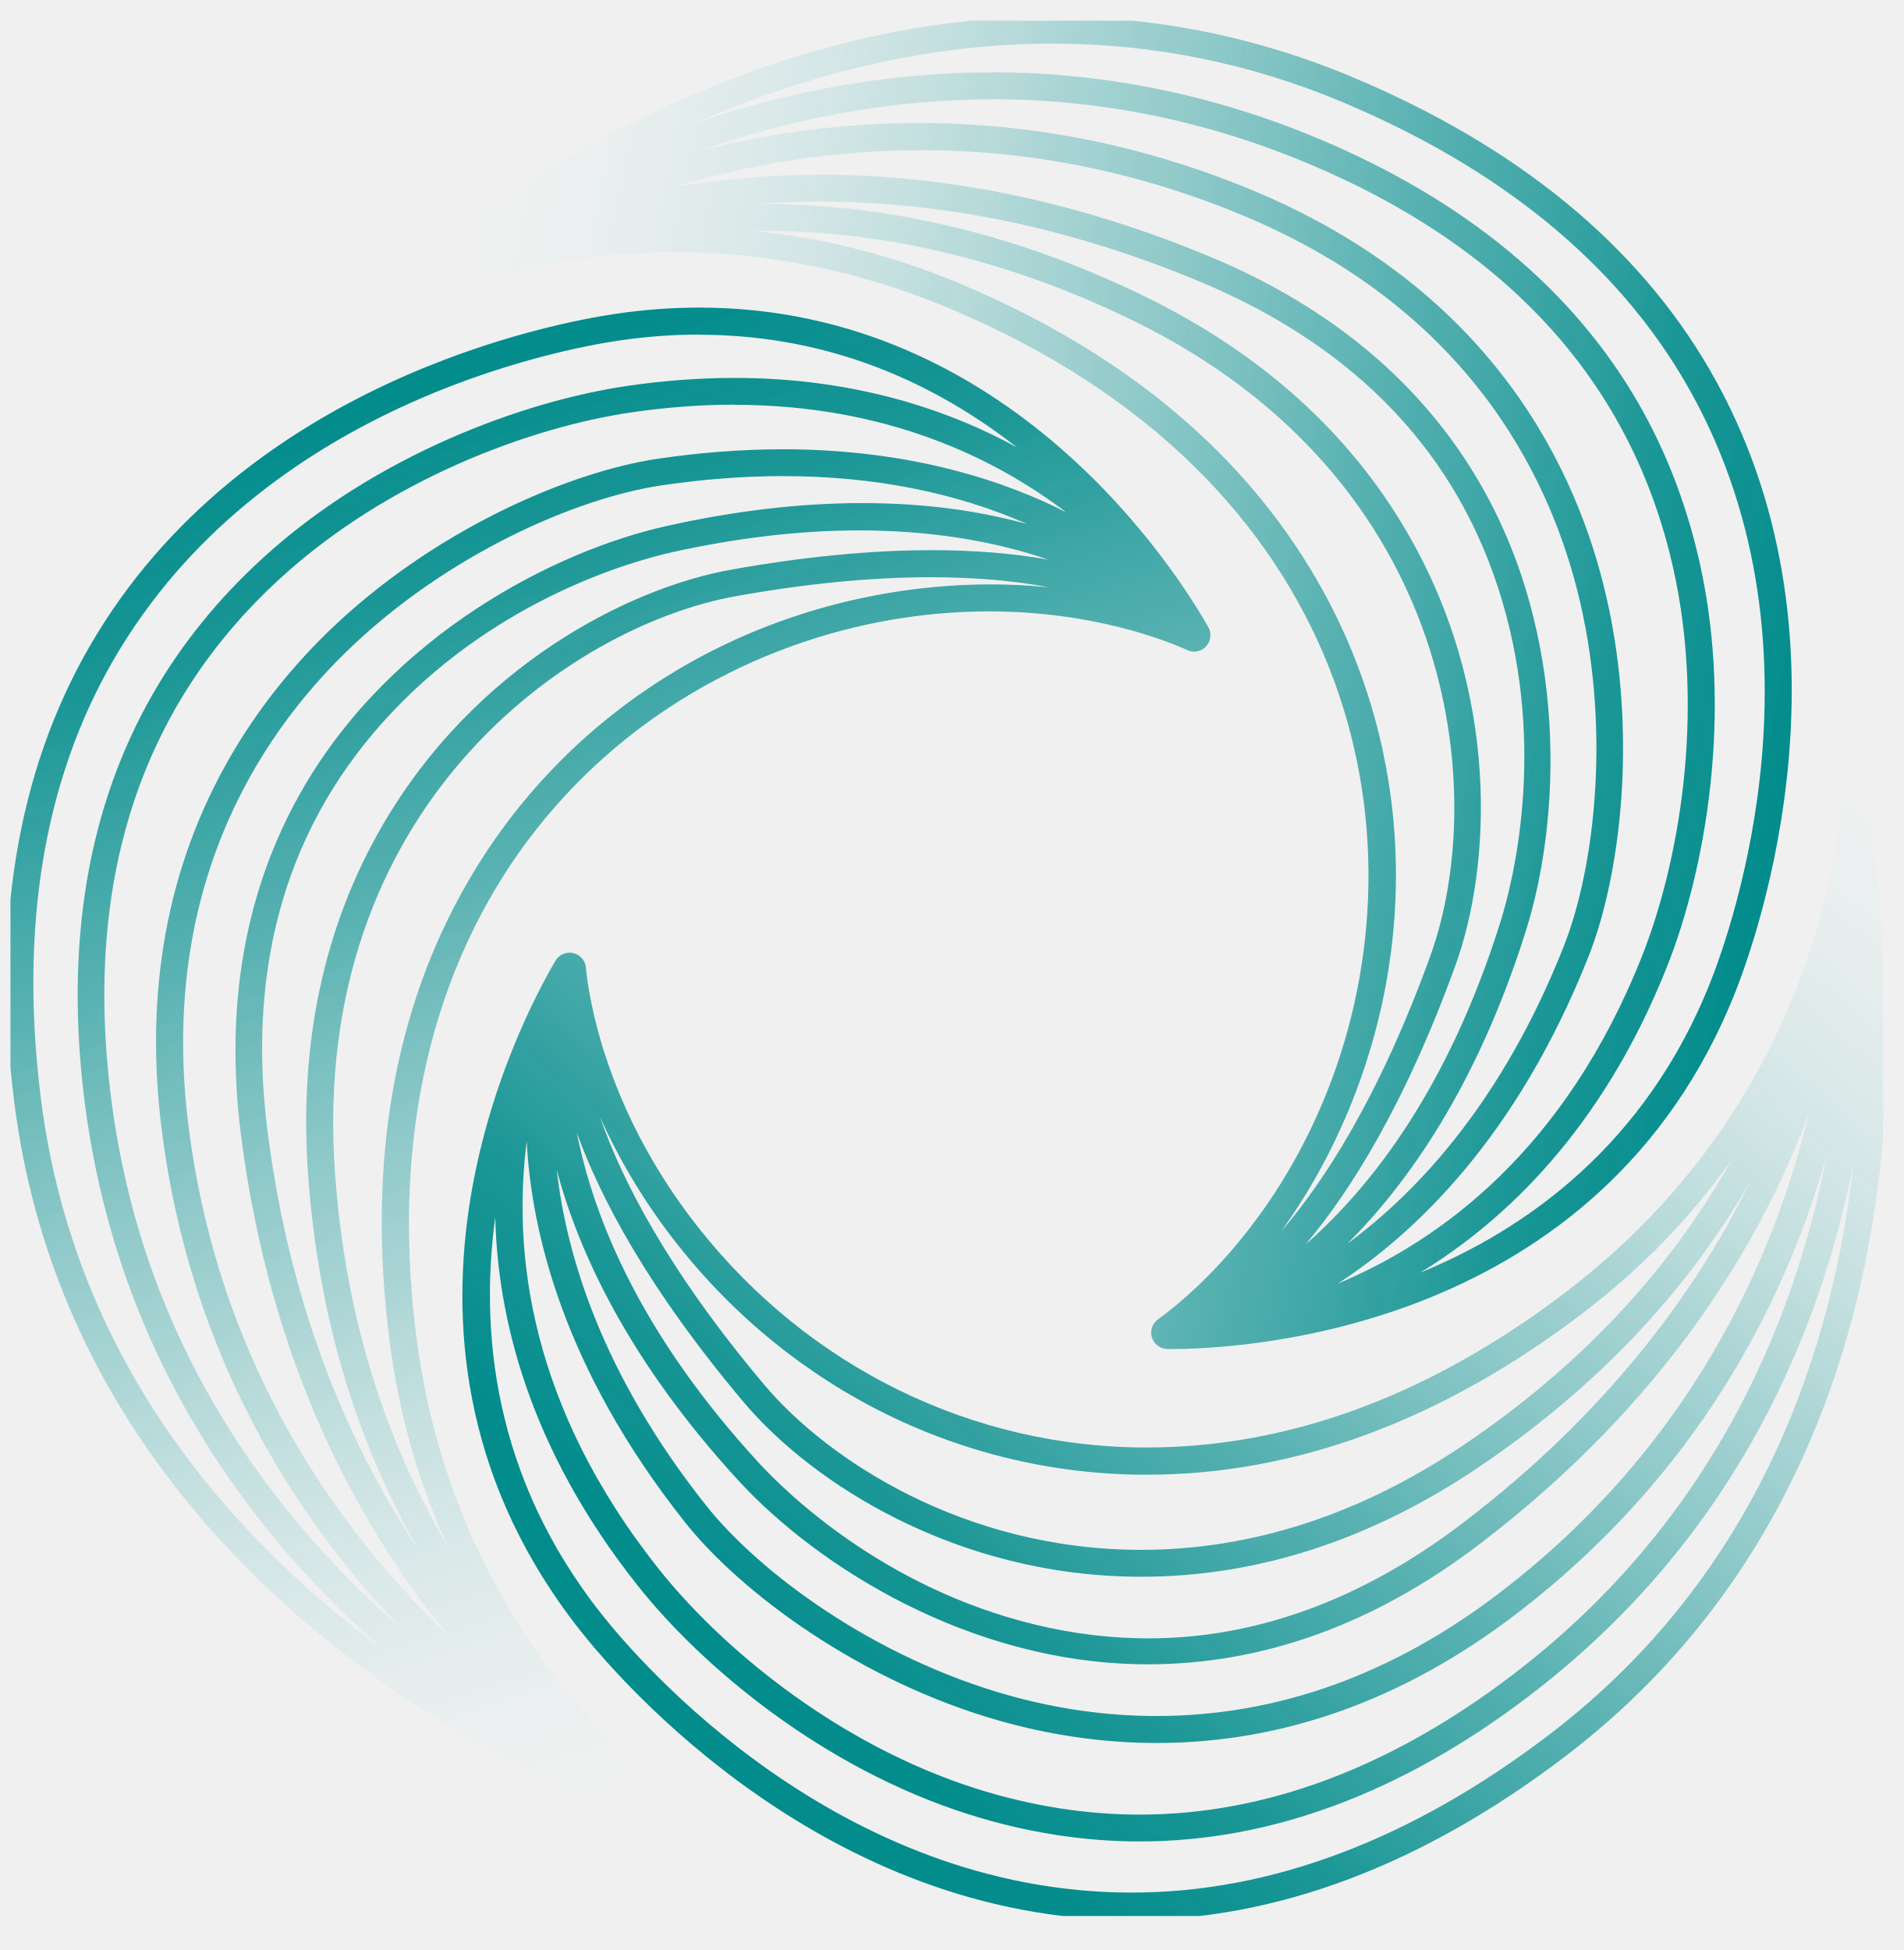
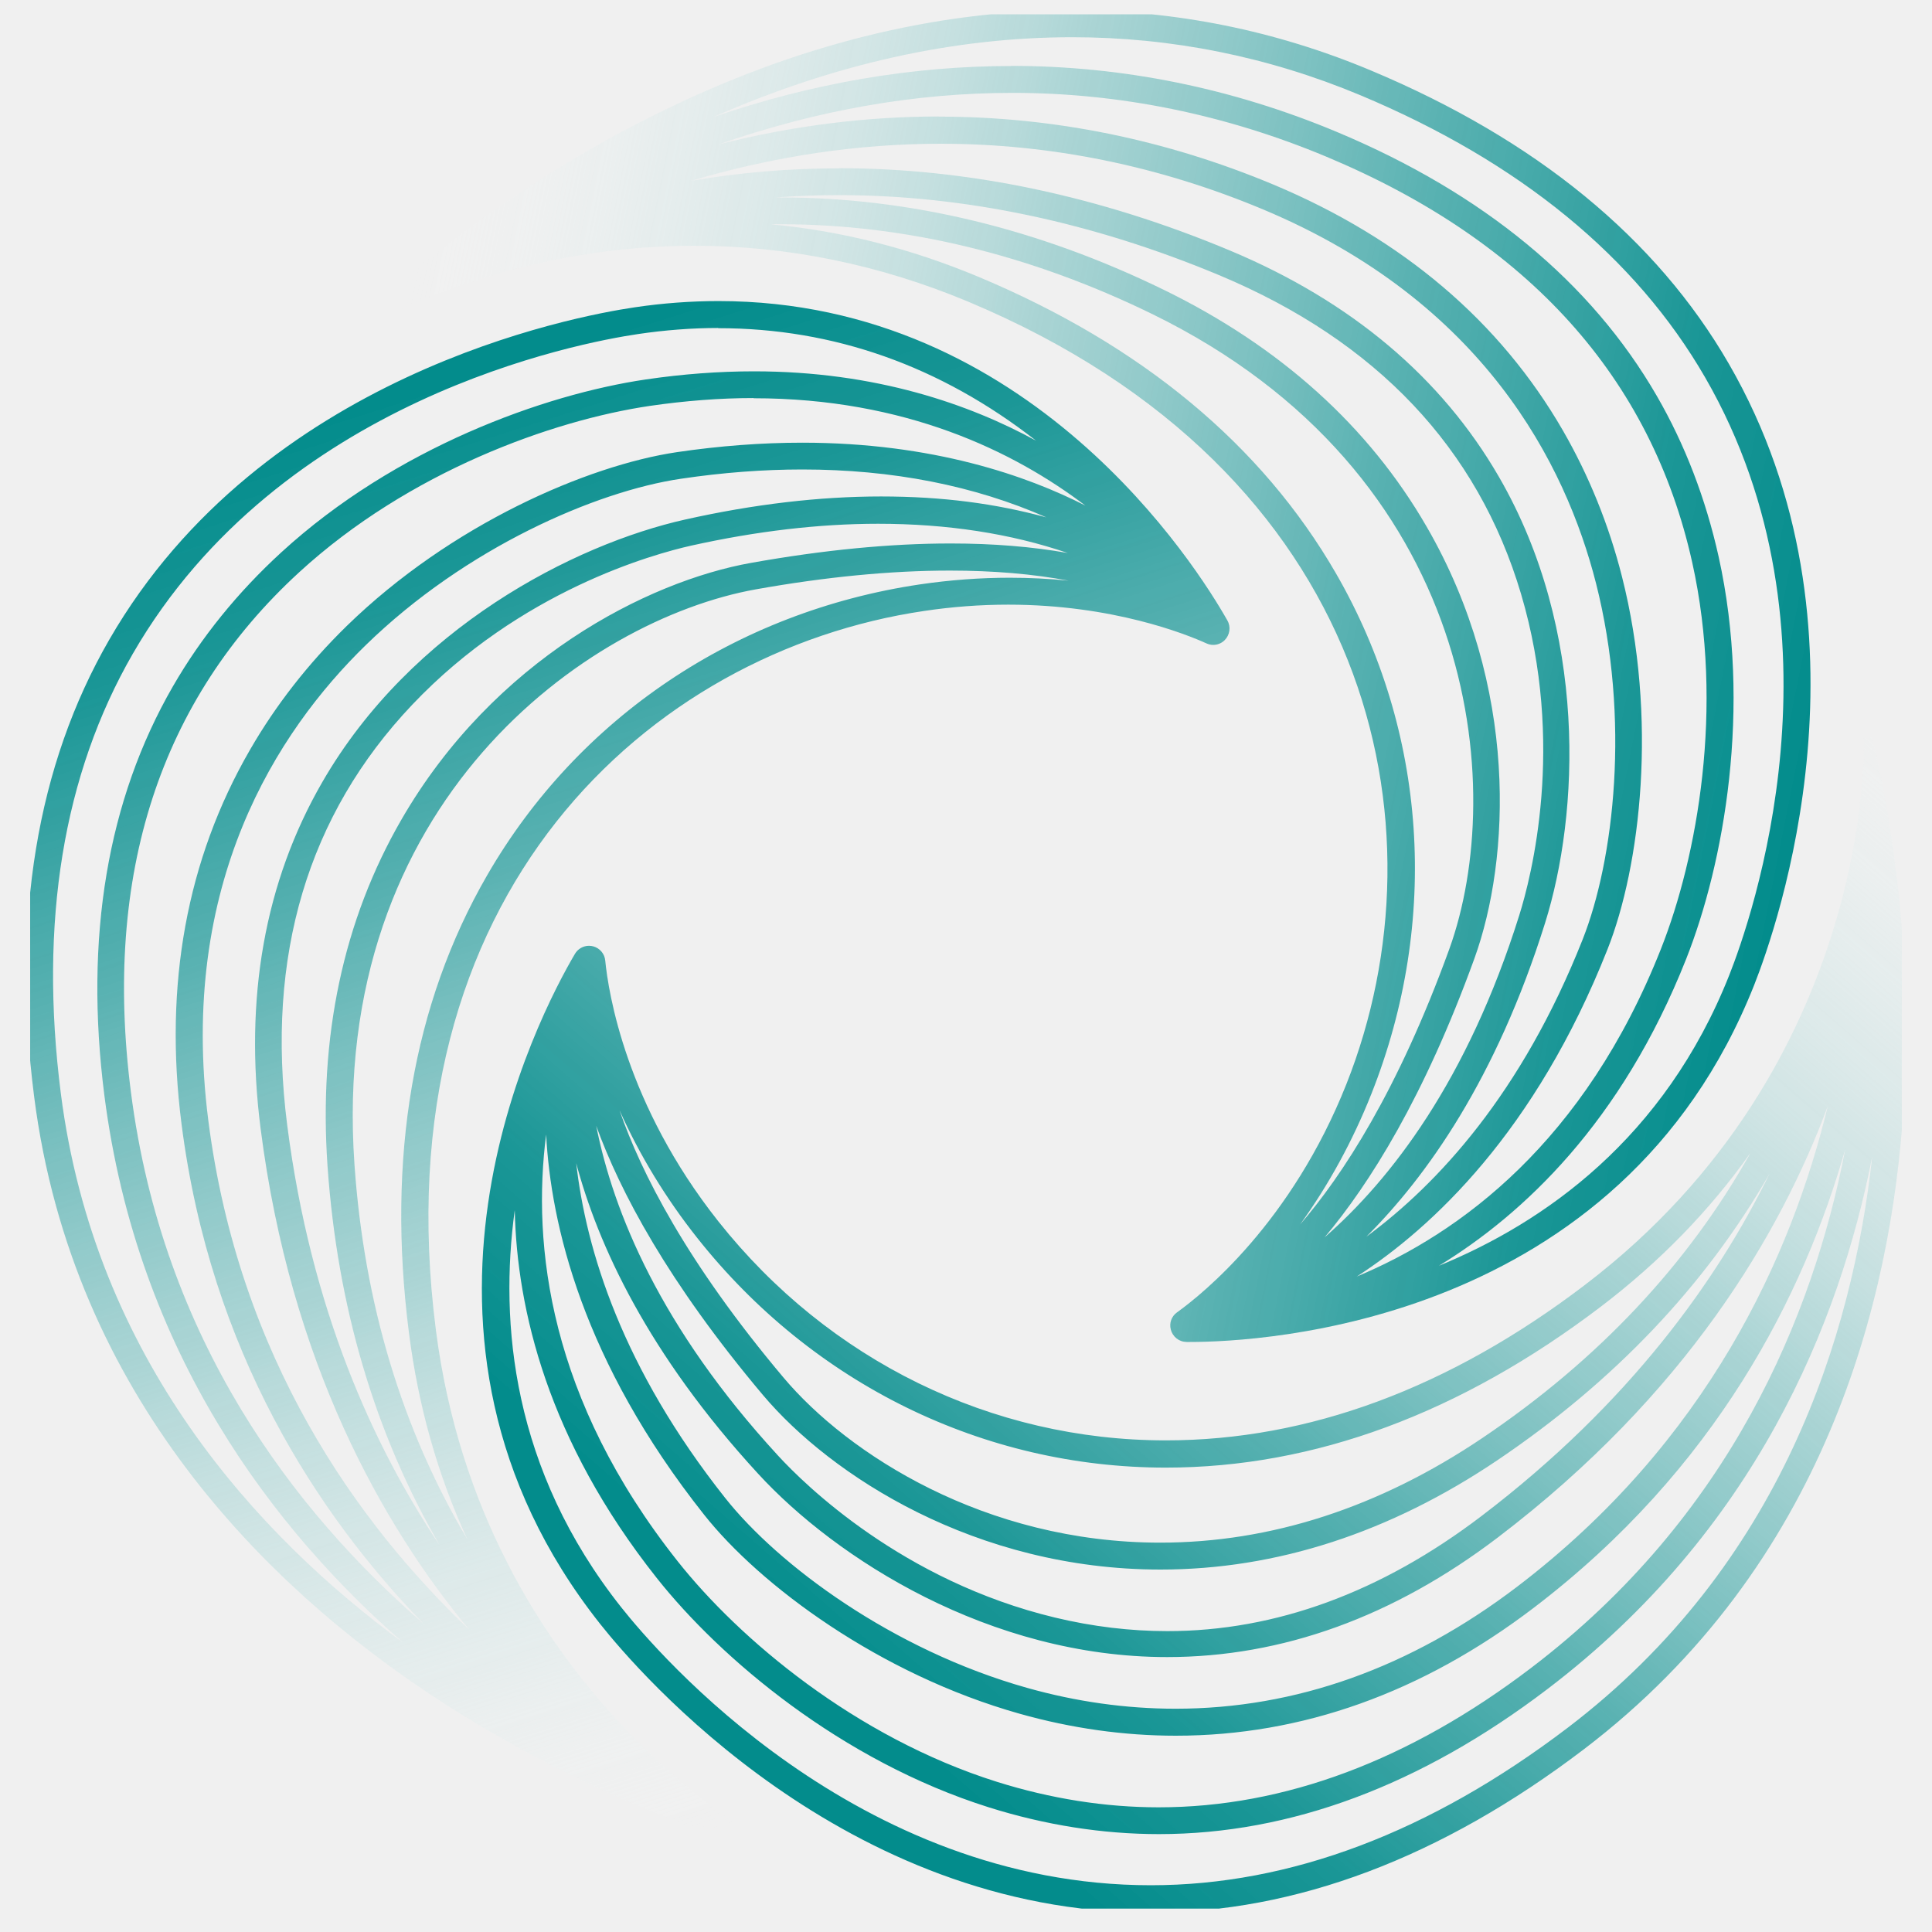
- <svg xmlns="http://www.w3.org/2000/svg" width="123" height="126" viewBox="0 0 123 126" fill="none">
-   <g clip-path="url(#clip0_30491_29900)">
-     <path d="M73.112 124.065C53.319 124.065 40.004 108.527 37.535 105.412C22.706 86.702 33.563 66.031 35.896 62.076C36.085 61.756 36.431 61.556 36.804 61.556C36.904 61.556 36.999 61.572 37.093 61.598C37.514 61.719 37.813 62.076 37.855 62.507C38.055 64.555 39.179 71.82 45.167 79.374C52.3 88.372 62.843 93.535 74.095 93.53C83.314 93.53 92.422 90.153 101.173 83.492C119.937 69.215 119.233 48.345 119.222 48.135L119.737 48.056C119.858 48.492 122.621 58.956 121.78 72.104C120.987 84.416 116.764 101.593 101.121 113.502C91.912 120.509 82.494 124.06 73.123 124.065H73.112ZM31.998 78.675C31.016 85.929 31.814 95.4 38.895 104.33C41.269 107.33 54.092 122.29 73.128 122.29C82.132 122.29 91.193 118.865 100.065 112.115C113.885 101.599 118.487 86.775 119.763 75.177C117.657 85.935 112.204 99.387 98.757 109.62C90.589 115.834 82.142 118.986 73.648 118.986C70.008 118.986 66.305 118.403 62.649 117.252C53.099 114.242 45.298 107.624 41.185 102.429C34.12 93.514 32.15 85.036 32.003 78.67L31.998 78.675ZM34.036 73.732C33.112 80.939 34.22 90.851 42.546 101.357C46.501 106.347 53.997 112.714 63.174 115.603C66.651 116.695 70.171 117.252 73.632 117.252C81.753 117.252 89.853 114.221 97.706 108.244C110.586 98.442 115.939 85.483 118.024 74.694C115.345 84.101 109.683 95.374 97.853 104.377C90.662 109.846 82.888 112.624 74.736 112.624C71.379 112.624 67.986 112.146 64.65 111.206C55.573 108.648 47.862 102.901 44.243 98.337C36.384 88.419 34.33 79.552 34.031 73.732H34.036ZM35.969 75.555C36.61 81.249 38.963 88.871 45.608 97.255C49.049 101.599 56.419 107.077 65.123 109.531C68.296 110.424 71.526 110.881 74.72 110.881C82.494 110.881 89.922 108.228 96.798 102.996C109.116 93.62 114.547 81.606 116.89 71.92C113.843 80.141 107.745 90.536 95.558 99.808C88.813 104.94 81.622 107.54 74.179 107.54C62.696 107.54 52.758 101.157 47.736 95.689C40.592 87.915 37.367 80.855 35.964 75.555H35.969ZM37.272 73.191C38.375 78.764 41.422 86.245 49.023 94.513C50.73 96.372 57.07 102.623 66.94 104.987C69.367 105.57 71.81 105.864 74.195 105.864C81.181 105.864 88.02 103.358 94.513 98.415C104.073 91.14 109.751 83.166 113.118 76.301C108.974 83.518 103.08 89.722 95.532 94.812C88.577 99.503 81.244 101.882 73.748 101.882C61.798 101.882 52.437 95.805 48.051 90.599C41.9 83.298 38.806 77.436 37.272 73.191ZM38.785 72.219C40.161 76.18 43.108 82.026 49.385 89.48C53.53 94.397 62.391 100.144 73.732 100.144C80.892 100.144 87.899 97.864 94.565 93.373C102.045 88.33 107.855 82.147 111.894 74.94C109.273 78.649 106.037 81.979 102.229 84.879C93.152 91.786 83.681 95.29 74.089 95.29C62.318 95.29 51.281 89.885 43.807 80.451C41.779 77.892 40.082 75.103 38.79 72.219H38.785Z" fill="url(#paint0_linear_30491_29900)" />
-     <path d="M75.429 87.164C74.951 87.164 74.536 86.833 74.415 86.366C74.305 85.94 74.468 85.504 74.82 85.252C76.49 84.054 82.221 79.448 85.772 70.486C92.369 53.824 87.531 30.895 61.335 19.922C55.594 17.516 49.627 16.297 43.602 16.297C30.722 16.297 21.781 21.913 21.692 21.971L21.366 21.566C21.687 21.246 29.351 13.624 41.175 7.772C50.152 3.328 59.192 1.075 68.038 1.075C74.688 1.075 81.186 2.383 87.353 4.967C98.027 9.437 105.811 15.819 110.497 23.935C120.399 41.075 113.596 60.38 112.136 64.078C103.437 86.056 80.225 87.169 75.66 87.169H75.429V87.164ZM59.423 7.951C66.814 7.951 74.095 9.432 81.07 12.353C89.401 15.846 95.694 21.193 99.771 28.253C101.446 31.158 102.733 34.336 103.584 37.693C105.906 46.833 104.787 56.388 102.644 61.798C97.985 73.564 91.329 79.773 86.439 82.941C93.141 80.141 101.173 74.226 106.106 61.761C108.448 55.841 110.213 46.165 108.128 36.779C105.475 24.834 97.522 16.009 84.49 10.551C77.945 7.809 71.106 6.417 64.172 6.417C57.905 6.417 51.554 7.53 45.219 9.737C49.921 8.55 54.675 7.945 59.418 7.945L59.423 7.951ZM64.088 4.673C71.305 4.673 78.397 6.112 85.168 8.949C94.633 12.915 101.588 18.656 105.838 26.01C107.66 29.162 109 32.66 109.835 36.406C112.005 46.181 110.171 56.246 107.734 62.407C103.547 72.987 97.186 78.928 91.749 82.242C98.52 79.469 106.326 74.042 110.523 63.442C111.931 59.886 118.476 41.301 108.963 24.818C104.461 17.022 96.966 10.882 86.686 6.574C80.74 4.085 74.468 2.819 68.043 2.819C60.416 2.819 52.626 4.552 44.852 7.977C51.234 5.787 57.69 4.678 64.098 4.678L64.088 4.673ZM49.18 13.177C57.501 13.177 65.837 15.184 73.953 19.145C81.496 22.822 87.216 27.98 90.967 34.478C96.945 44.826 96.356 55.972 94.045 62.37C90.793 71.348 87.263 76.958 84.359 80.409C88.635 76.669 93.588 70.287 96.95 59.571C97.706 57.16 99.949 48.545 97.06 38.817C94.266 29.393 87.715 22.464 77.582 18.22C69.351 14.774 61.068 13.025 52.968 13.025C51.596 13.025 50.225 13.078 48.87 13.177C48.97 13.177 49.075 13.177 49.175 13.177H49.18ZM52.973 11.286C61.304 11.286 69.814 13.083 78.26 16.618C86.076 19.89 91.928 24.823 95.647 31.268C101.389 41.212 100.832 53.01 98.61 60.096C95.448 70.171 90.946 76.49 87.059 80.362C91.671 76.963 97.097 71.111 101.037 61.162C103.075 56.009 104.136 46.885 101.909 38.123C99.939 30.386 94.612 19.912 80.403 13.96C73.659 11.134 66.641 9.705 59.539 9.705C54.191 9.705 48.786 10.509 43.423 12.101C46.543 11.565 49.742 11.297 52.973 11.297V11.286ZM48.597 14.916C53.109 15.336 57.606 16.476 62.008 18.32C72.529 22.727 80.298 29.178 85.094 37.482C90.983 47.678 91.818 59.938 87.384 71.127C86.181 74.163 84.616 77.026 82.767 79.584C85.509 76.411 89.097 70.938 92.417 61.777C96.183 51.361 94.297 31.006 73.196 20.705C65.317 16.86 57.238 14.911 49.175 14.911C48.986 14.911 48.791 14.911 48.602 14.911L48.597 14.916Z" fill="url(#paint1_linear_30491_29900)" />
-     <path d="M48.298 120.152C47.856 120.037 37.398 117.19 26.451 109.893C16.182 103.054 3.422 90.804 0.933 71.306C-0.533 59.828 1.101 49.895 5.786 41.774C15.683 24.629 35.801 20.867 39.73 20.285C41.563 20.011 43.397 19.875 45.178 19.875C65.364 19.875 76.127 37.078 78.076 40.529C78.313 40.944 78.234 41.469 77.892 41.806C77.693 42 77.43 42.105 77.157 42.105C77.01 42.105 76.863 42.073 76.726 42.01C75.429 41.422 70.675 39.505 63.904 39.505C62.102 39.505 60.274 39.641 58.467 39.909C40.739 42.53 23.299 58.179 26.898 86.355C29.881 109.757 48.308 119.569 48.492 119.664L48.303 120.152H48.298ZM45.157 21.619C43.465 21.619 41.721 21.75 39.982 22.007C36.195 22.564 16.833 26.189 7.315 42.672C2.813 50.468 1.248 60.028 2.655 71.085C4.851 88.309 15.388 99.708 24.796 106.615C16.534 99.409 7.609 87.963 5.471 71.206C4.174 61.02 5.665 52.133 9.91 44.779C11.727 41.627 14.086 38.712 16.912 36.122C24.292 29.356 33.926 25.91 40.481 24.944C42.85 24.592 45.204 24.419 47.468 24.419C55.379 24.419 61.451 26.577 65.706 28.904C59.523 24.072 52.626 21.629 45.162 21.629L45.157 21.619ZM50.583 30.764C48.067 30.764 45.43 30.964 42.751 31.363C37.267 32.172 28.836 35.817 22.364 42.126C16.644 47.699 10.241 57.548 12.189 72.829C14.149 88.188 21.834 98.894 29.056 105.77C23.462 99.02 17.511 88.546 15.572 73.354C14.501 64.95 15.84 57.417 19.564 50.972C25.306 41.028 35.801 35.612 43.045 33.995C47.457 33.007 51.712 32.508 55.683 32.508C59.654 32.508 63.09 32.965 66.378 33.863C61.708 31.804 56.408 30.764 50.583 30.764ZM47.447 26.147C45.277 26.147 43.013 26.32 40.728 26.656C34.43 27.586 25.169 30.895 18.078 37.398C9.059 45.666 5.392 56.971 7.183 70.985C9.232 87.043 17.779 98.153 26.078 105.36C19.27 98.337 12.336 87.8 10.456 73.05C9.311 64.088 10.797 55.967 14.874 48.907C16.549 46.003 18.661 43.303 21.14 40.881C27.895 34.299 36.731 30.496 42.488 29.645C45.251 29.235 47.977 29.03 50.593 29.03C59.05 29.03 65.159 31.195 68.894 33.102C64.282 29.598 57.254 26.157 47.441 26.157L47.447 26.147ZM55.489 34.273C51.681 34.273 47.62 34.751 43.418 35.686C40.954 36.237 32.371 38.601 25.385 45.966C18.619 53.094 15.898 62.234 17.29 73.128C18.813 85.047 22.879 93.945 27.139 100.296C22.963 93.095 20.536 84.895 19.901 75.807C19.318 67.434 20.92 59.902 24.67 53.409C30.643 43.061 40.587 37.992 47.289 36.8C51.948 35.97 56.287 35.549 60.185 35.549C62.932 35.549 65.464 35.754 67.754 36.164C64.072 34.908 59.959 34.273 55.489 34.273ZM60.127 37.298C56.324 37.298 52.106 37.708 47.599 38.512C36.694 40.456 20.006 52.269 21.639 75.692C22.264 84.69 24.718 92.816 28.936 99.918C27.034 95.795 25.768 91.324 25.164 86.576C23.72 75.261 25.421 65.307 30.217 57.002C36.106 46.806 46.307 39.951 58.21 38.191C60.143 37.908 62.087 37.761 63.993 37.761C65.28 37.761 66.557 37.824 67.812 37.955C65.527 37.519 62.953 37.298 60.132 37.298H60.127Z" fill="url(#paint2_linear_30491_29900)" />
+ <svg xmlns="http://www.w3.org/2000/svg" width="30" height="30" viewBox="0 0 30 30" fill="none">
+   <g id="ZeroK logo final-04" clip-path="url(#clip0_2292_1761)">
+     <path id="Vector" d="M17.867 29.7C13.113 29.7 9.915 25.968 9.322 25.22C5.76 20.726 8.368 15.761 8.928 14.811C8.973 14.734 9.057 14.686 9.146 14.686C9.17 14.686 9.193 14.69 9.216 14.696C9.316 14.725 9.388 14.811 9.398 14.915C9.446 15.406 9.716 17.151 11.155 18.966C12.868 21.127 15.4 22.367 18.103 22.366C20.317 22.366 22.505 21.555 24.607 19.955C29.113 16.526 28.944 11.513 28.942 11.463L29.066 11.444C29.095 11.548 29.758 14.062 29.556 17.22C29.366 20.177 28.351 24.303 24.594 27.163C22.382 28.846 20.12 29.699 17.869 29.7H17.867ZM7.992 18.798C7.756 20.54 7.948 22.815 9.648 24.96C10.219 25.68 13.298 29.274 17.871 29.274C20.033 29.274 22.21 28.451 24.341 26.83C27.66 24.304 28.765 20.743 29.072 17.958C28.566 20.542 27.256 23.773 24.026 26.23C22.064 27.723 20.036 28.48 17.996 28.48C17.121 28.48 16.232 28.34 15.354 28.064C13.06 27.341 11.186 25.751 10.198 24.503C8.501 22.362 8.028 20.326 7.993 18.797L7.992 18.798ZM8.481 17.611C8.259 19.342 8.525 21.723 10.525 24.246C11.475 25.445 13.276 26.974 15.48 27.668C16.315 27.93 17.16 28.064 17.992 28.064C19.942 28.064 21.888 27.336 23.774 25.9C26.868 23.546 28.153 20.433 28.654 17.842C28.011 20.101 26.651 22.809 23.809 24.971C22.082 26.285 20.215 26.952 18.257 26.952C17.451 26.952 16.636 26.837 15.834 26.611C13.654 25.997 11.802 24.617 10.933 23.52C9.045 21.138 8.552 19.009 8.48 17.611H8.481ZM8.946 18.049C9.099 19.416 9.665 21.247 11.261 23.261C12.087 24.304 13.857 25.62 15.948 26.209C16.71 26.424 17.486 26.533 18.253 26.533C20.12 26.533 21.904 25.896 23.556 24.64C26.514 22.387 27.819 19.502 28.382 17.175C27.65 19.15 26.185 21.647 23.258 23.874C21.638 25.106 19.911 25.731 18.123 25.731C15.365 25.731 12.978 24.198 11.772 22.884C10.056 21.017 9.281 19.322 8.944 18.049H8.946ZM9.258 17.481C9.523 18.819 10.255 20.616 12.081 22.602C12.491 23.049 14.014 24.55 16.384 25.118C16.967 25.258 17.554 25.328 18.127 25.328C19.805 25.328 21.448 24.727 23.007 23.539C25.303 21.792 26.667 19.877 27.476 18.228C26.48 19.961 25.065 21.451 23.252 22.674C21.581 23.8 19.82 24.372 18.02 24.372C15.149 24.372 12.901 22.912 11.847 21.662C10.37 19.908 9.627 18.5 9.258 17.481ZM9.622 17.247C9.952 18.199 10.66 19.603 12.168 21.393C13.163 22.574 15.292 23.954 18.016 23.954C19.735 23.954 21.419 23.407 23.02 22.328C24.816 21.117 26.212 19.632 27.182 17.901C26.552 18.792 25.775 19.591 24.86 20.288C22.68 21.947 20.405 22.789 18.102 22.789C15.274 22.789 12.623 21.49 10.828 19.224C10.341 18.61 9.933 17.94 9.623 17.247H9.622Z" fill="url(#paint0_linear_2292_1761)" />
+     <path id="Vector_2" d="M18.423 20.837C18.308 20.837 18.209 20.757 18.18 20.645C18.153 20.543 18.192 20.438 18.277 20.378C18.678 20.09 20.055 18.983 20.908 16.831C22.492 12.829 21.33 7.322 15.038 4.686C13.659 4.108 12.226 3.816 10.779 3.816C7.685 3.816 5.538 5.164 5.516 5.178L5.438 5.081C5.515 5.004 7.356 3.173 10.196 1.768C12.352 0.7 14.524 0.159 16.648 0.159C18.245 0.159 19.806 0.473 21.287 1.094C23.851 2.168 25.721 3.701 26.846 5.65C29.225 9.767 27.591 14.403 27.24 15.292C25.151 20.571 19.575 20.838 18.479 20.838H18.423V20.837ZM14.579 1.811C16.354 1.811 18.103 2.167 19.778 2.868C21.779 3.707 23.291 4.991 24.27 6.687C24.672 7.385 24.982 8.148 25.186 8.954C25.744 11.15 25.475 13.445 24.96 14.744C23.841 17.57 22.242 19.062 21.068 19.822C22.678 19.15 24.607 17.729 25.791 14.735C26.354 13.313 26.778 10.989 26.277 8.735C25.64 5.866 23.73 3.746 20.6 2.435C19.028 1.777 17.385 1.442 15.72 1.442C14.214 1.442 12.689 1.71 11.167 2.24C12.297 1.955 13.438 1.809 14.578 1.809L14.579 1.811ZM15.699 1.023C17.433 1.023 19.136 1.369 20.762 2.05C23.036 3.003 24.706 4.382 25.727 6.148C26.165 6.905 26.487 7.746 26.687 8.645C27.208 10.993 26.768 13.411 26.183 14.89C25.177 17.432 23.649 18.858 22.343 19.655C23.97 18.988 25.845 17.685 26.853 15.139C27.191 14.285 28.763 9.821 26.478 5.862C25.397 3.99 23.596 2.515 21.127 1.48C19.699 0.882 18.192 0.578 16.649 0.578C14.817 0.578 12.946 0.994 11.079 1.817C12.612 1.291 14.163 1.025 15.702 1.025L15.699 1.023ZM12.119 3.066C14.117 3.066 16.119 3.548 18.069 4.499C19.881 5.383 21.255 6.622 22.155 8.182C23.591 10.668 23.45 13.345 22.895 14.882C22.114 17.038 21.266 18.385 20.568 19.214C21.595 18.316 22.785 16.783 23.592 14.209C23.774 13.63 24.313 11.561 23.619 9.224C22.948 6.961 21.374 5.297 18.941 4.277C16.964 3.45 14.974 3.03 13.028 3.03C12.699 3.03 12.37 3.042 12.044 3.066C12.068 3.066 12.094 3.066 12.117 3.066H12.119ZM13.03 2.612C15.031 2.612 17.075 3.043 19.103 3.892C20.981 4.679 22.386 5.863 23.279 7.411C24.659 9.8 24.525 12.633 23.991 14.335C23.232 16.755 22.15 18.273 21.217 19.203C22.324 18.387 23.628 16.981 24.574 14.591C25.064 13.354 25.318 11.162 24.783 9.058C24.31 7.199 23.031 4.684 19.618 3.254C17.998 2.575 16.312 2.232 14.607 2.232C13.322 2.232 12.024 2.425 10.736 2.807C11.485 2.679 12.254 2.614 13.03 2.614V2.612ZM11.979 3.484C13.062 3.585 14.142 3.858 15.2 4.301C17.727 5.36 19.593 6.909 20.745 8.904C22.159 11.353 22.36 14.298 21.295 16.985C21.006 17.714 20.63 18.402 20.186 19.016C20.845 18.254 21.706 16.939 22.504 14.739C23.408 12.237 22.955 7.348 17.887 4.874C15.995 3.951 14.054 3.482 12.117 3.482C12.072 3.482 12.025 3.482 11.98 3.482L11.979 3.484Z" fill="url(#paint1_linear_2292_1761)" />
+     <path id="Vector_3" d="M11.907 28.76C11.801 28.732 9.289 28.048 6.659 26.296C4.193 24.653 1.128 21.711 0.53 17.028C0.178 14.271 0.571 11.885 1.696 9.934C4.073 5.816 8.905 4.913 9.849 4.773C10.289 4.707 10.73 4.675 11.157 4.675C16.006 4.675 18.591 8.807 19.059 9.635C19.116 9.735 19.097 9.861 19.015 9.942C18.967 9.989 18.904 10.014 18.838 10.014C18.803 10.014 18.768 10.006 18.735 9.991C18.423 9.85 17.282 9.389 15.655 9.389C15.222 9.389 14.783 9.422 14.349 9.487C10.091 10.116 5.902 13.875 6.767 20.642C7.483 26.263 11.909 28.62 11.953 28.643L11.908 28.76H11.907ZM11.152 5.093C10.746 5.093 10.327 5.125 9.909 5.187C9 5.321 4.349 6.191 2.063 10.15C0.982 12.023 0.606 14.319 0.944 16.975C1.471 21.112 4.002 23.85 6.262 25.509C4.277 23.778 2.134 21.028 1.62 17.004C1.309 14.557 1.667 12.422 2.686 10.656C3.123 9.899 3.689 9.199 4.368 8.577C6.141 6.952 8.455 6.124 10.029 5.892C10.598 5.808 11.164 5.766 11.707 5.766C13.607 5.766 15.066 6.284 16.088 6.843C14.603 5.683 12.946 5.096 11.153 5.096L11.152 5.093ZM12.456 7.29C11.851 7.29 11.218 7.338 10.574 7.434C9.257 7.628 7.232 8.504 5.678 10.019C4.304 11.358 2.766 13.723 3.234 17.393C3.705 21.083 5.55 23.654 7.285 25.305C5.941 23.684 4.512 21.169 4.046 17.52C3.789 15.501 4.111 13.692 5.005 12.144C6.384 9.755 8.905 8.455 10.645 8.066C11.705 7.829 12.727 7.709 13.681 7.709C14.634 7.709 15.46 7.819 16.249 8.034C15.128 7.54 13.855 7.29 12.456 7.29ZM11.702 6.181C11.181 6.181 10.637 6.223 10.089 6.303C8.576 6.527 6.352 7.322 4.648 8.884C2.482 10.869 1.601 13.585 2.032 16.951C2.524 20.808 4.576 23.476 6.57 25.207C4.935 23.52 3.269 20.989 2.818 17.447C2.543 15.294 2.9 13.344 3.879 11.648C4.281 10.95 4.788 10.302 5.384 9.72C7.006 8.139 9.128 7.226 10.511 7.021C11.175 6.923 11.83 6.874 12.458 6.874C14.489 6.874 15.957 7.393 16.854 7.851C15.746 7.01 14.058 6.184 11.701 6.184L11.702 6.181ZM13.634 8.133C12.719 8.133 11.744 8.248 10.735 8.472C10.143 8.605 8.081 9.172 6.403 10.941C4.778 12.653 4.125 14.849 4.459 17.465C4.825 20.328 5.801 22.465 6.825 23.991C5.822 22.261 5.239 20.292 5.086 18.109C4.946 16.098 5.331 14.289 6.232 12.729C7.666 10.244 10.055 9.026 11.665 8.74C12.784 8.54 13.826 8.439 14.762 8.439C15.422 8.439 16.03 8.489 16.58 8.587C15.695 8.285 14.708 8.133 13.634 8.133ZM14.748 8.86C13.835 8.86 12.821 8.958 11.739 9.151C9.12 9.618 5.111 12.455 5.504 18.081C5.654 20.242 6.243 22.194 7.256 23.9C6.799 22.91 6.495 21.836 6.35 20.695C6.003 17.978 6.412 15.587 7.564 13.592C8.978 11.143 11.428 9.497 14.287 9.074C14.752 9.006 15.219 8.971 15.677 8.971C15.986 8.971 16.292 8.986 16.594 9.017C16.045 8.913 15.427 8.86 14.749 8.86H14.748Z" fill="url(#paint2_linear_2292_1761)" />
  </g>
  <defs>
-     <linearGradient id="paint0_linear_30491_29900" x1="51.528" y1="108.091" x2="113.875" y2="36.442" gradientUnits="userSpaceOnUse">
+     <linearGradient id="paint0_linear_2292_1761" x1="12.683" y1="25.863" x2="27.657" y2="8.654" gradientUnits="userSpaceOnUse">
      <stop stop-color="#038C8C" />
      <stop offset="0.13" stop-color="#109292" stop-opacity="0.95" />
      <stop offset="0.33" stop-color="#35A3A3" stop-opacity="0.8" />
      <stop offset="0.57" stop-color="#72BEBE" stop-opacity="0.56" />
      <stop offset="0.84" stop-color="#C5E4E4" stop-opacity="0.23" />
      <stop offset="1" stop-color="white" stop-opacity="0" />
    </linearGradient>
-     <linearGradient id="paint1_linear_30491_29900" x1="114.854" y1="52.234" x2="21.713" y2="33.641" gradientUnits="userSpaceOnUse">
+     <linearGradient id="paint1_linear_2292_1761" x1="27.893" y1="12.447" x2="5.521" y2="7.981" gradientUnits="userSpaceOnUse">
      <stop stop-color="#038C8C" />
      <stop offset="0.13" stop-color="#109292" stop-opacity="0.95" />
      <stop offset="0.33" stop-color="#35A3A3" stop-opacity="0.8" />
      <stop offset="0.57" stop-color="#72BEBE" stop-opacity="0.56" />
      <stop offset="0.84" stop-color="#C5E4E4" stop-opacity="0.23" />
      <stop offset="1" stop-color="white" stop-opacity="0" />
    </linearGradient>
-     <linearGradient id="paint2_linear_30491_29900" x1="29.121" y1="24.563" x2="57.863" y2="115.084" gradientUnits="userSpaceOnUse">
+     <linearGradient id="paint2_linear_2292_1761" x1="7.301" y1="5.801" x2="14.204" y2="27.543" gradientUnits="userSpaceOnUse">
      <stop stop-color="#038C8C" />
      <stop offset="0.13" stop-color="#109292" stop-opacity="0.95" />
      <stop offset="0.33" stop-color="#35A3A3" stop-opacity="0.8" />
      <stop offset="0.57" stop-color="#72BEBE" stop-opacity="0.56" />
      <stop offset="0.84" stop-color="#C5E4E4" stop-opacity="0.23" />
      <stop offset="1" stop-color="white" stop-opacity="0" />
    </linearGradient>
-     <clipPath id="clip0_30491_29900">
-       <rect width="121" height="122.466" fill="white" transform="translate(0.675049 1.33716)" />
+     <clipPath id="clip0_2292_1761">
+       <rect width="29.063" height="29.415" fill="white" transform="translate(0.468262 0.222168)" />
    </clipPath>
  </defs>
</svg>
